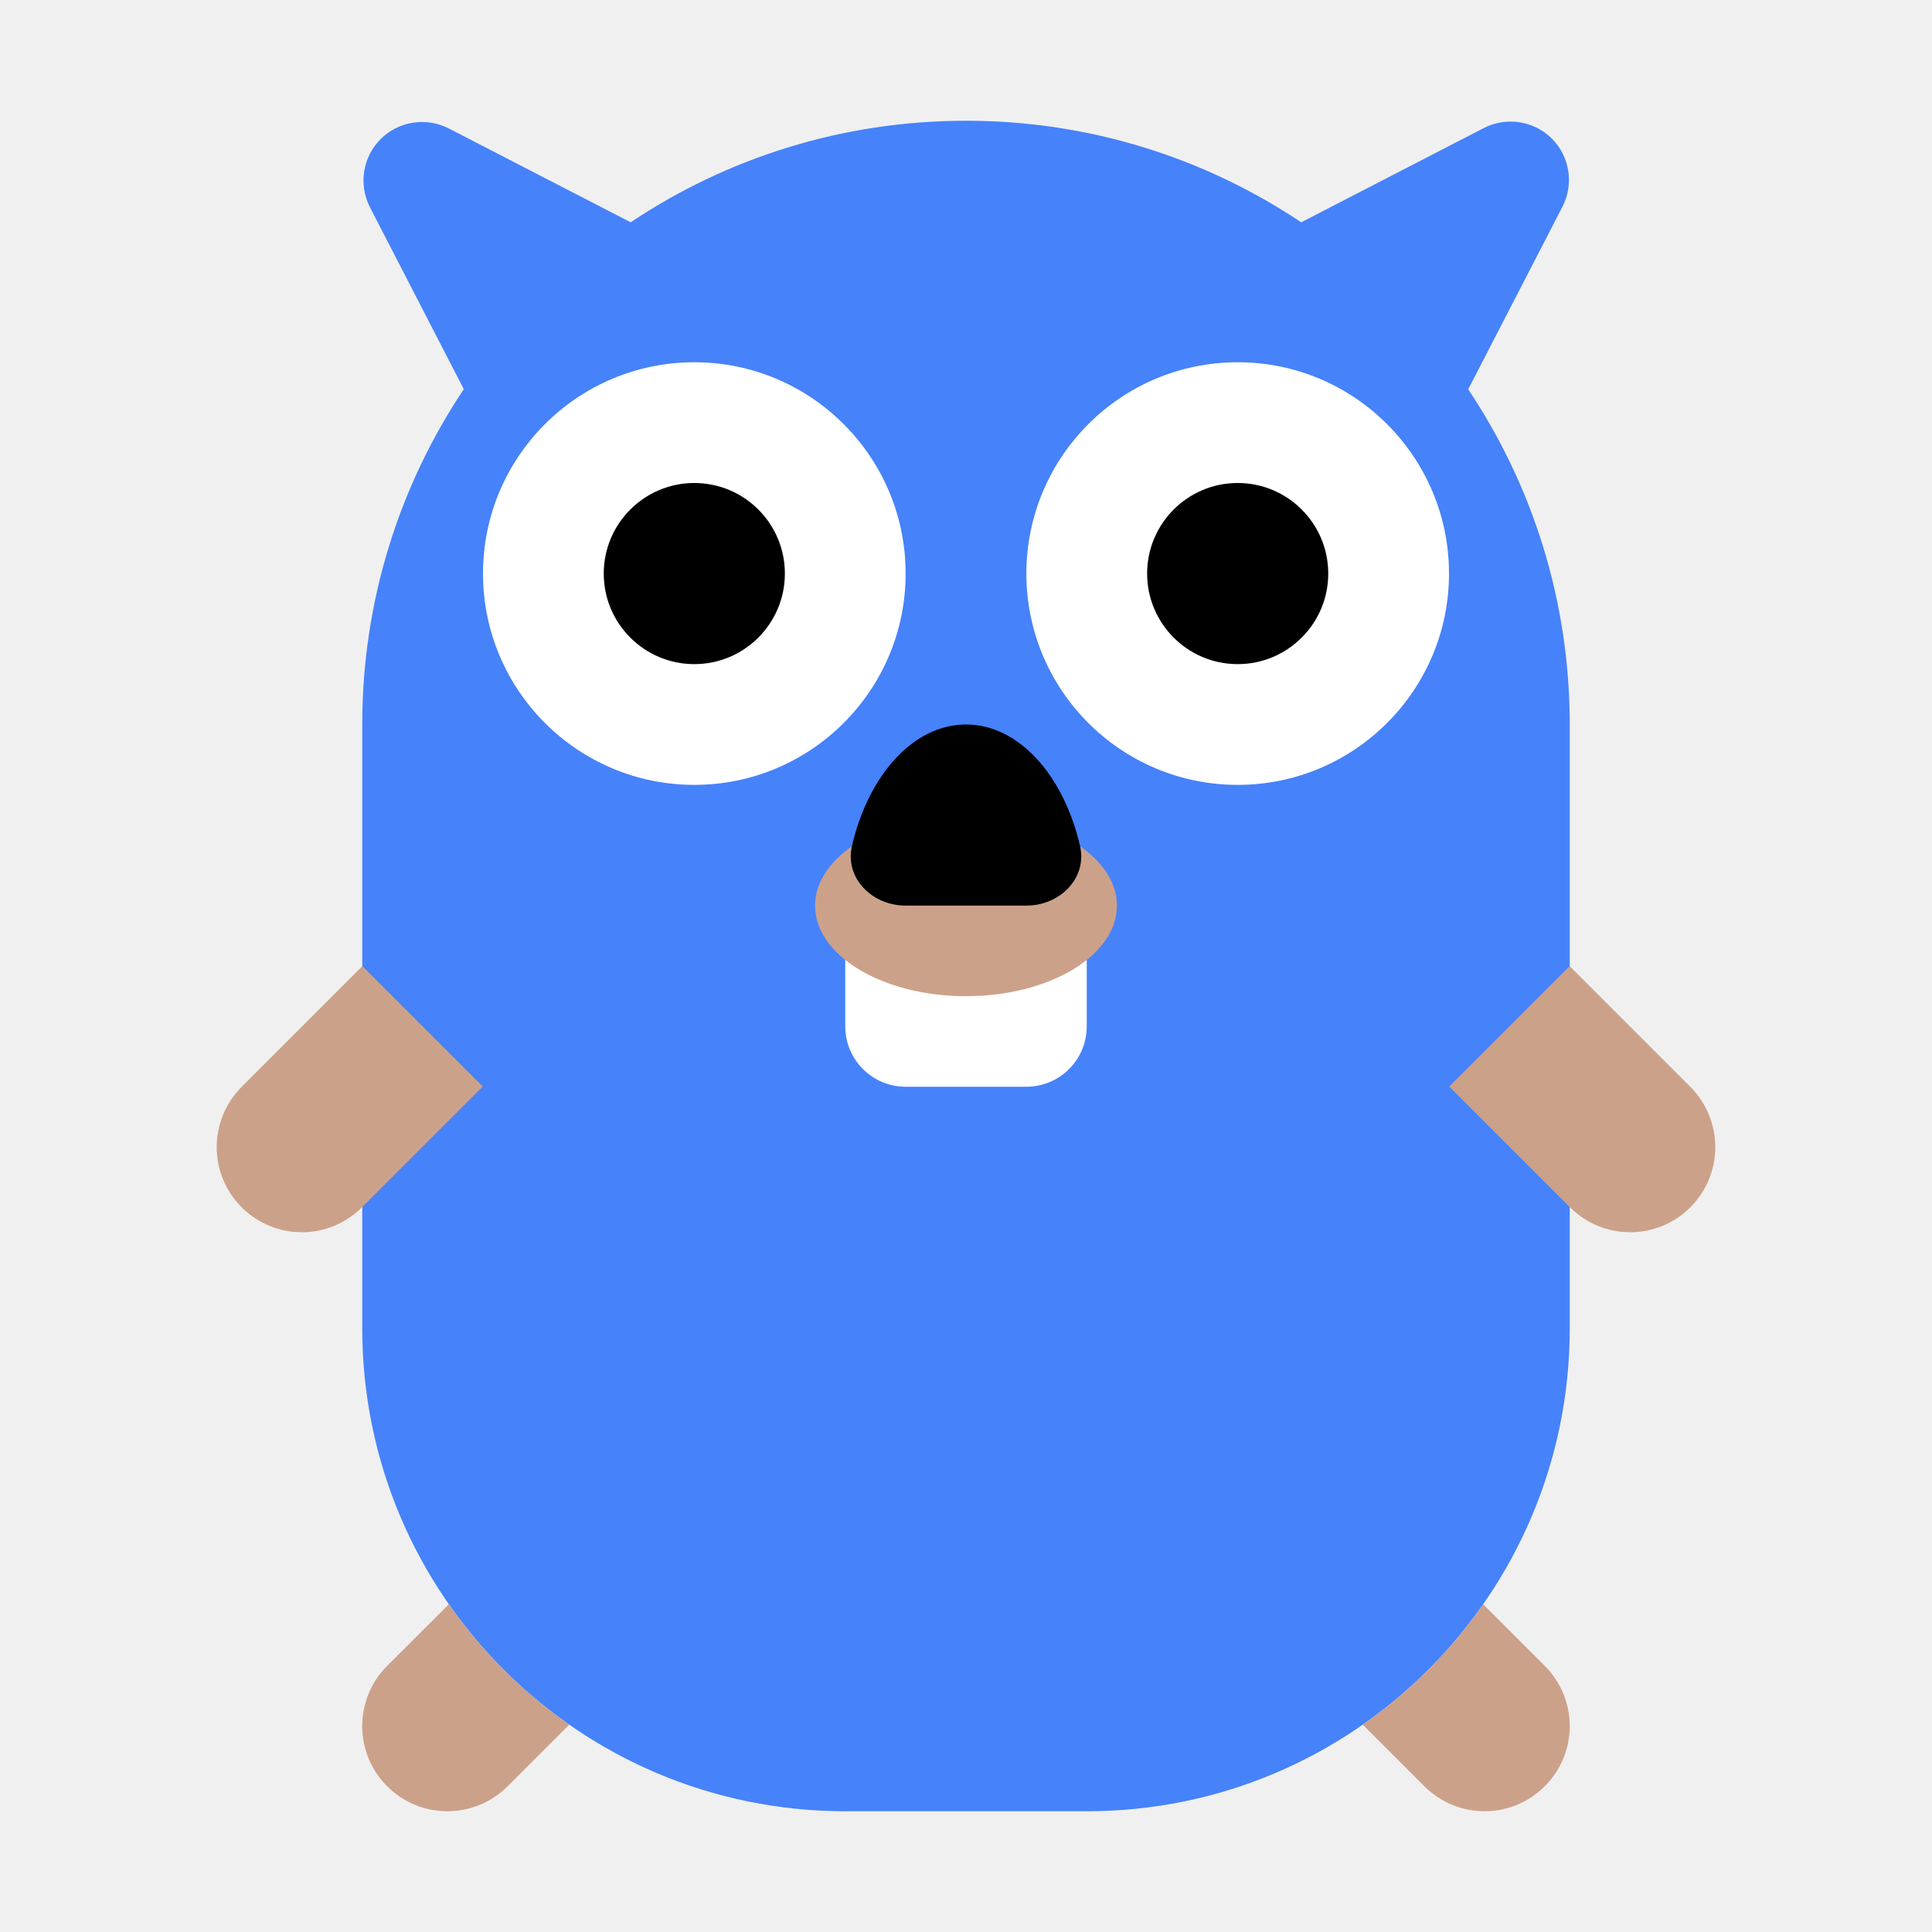
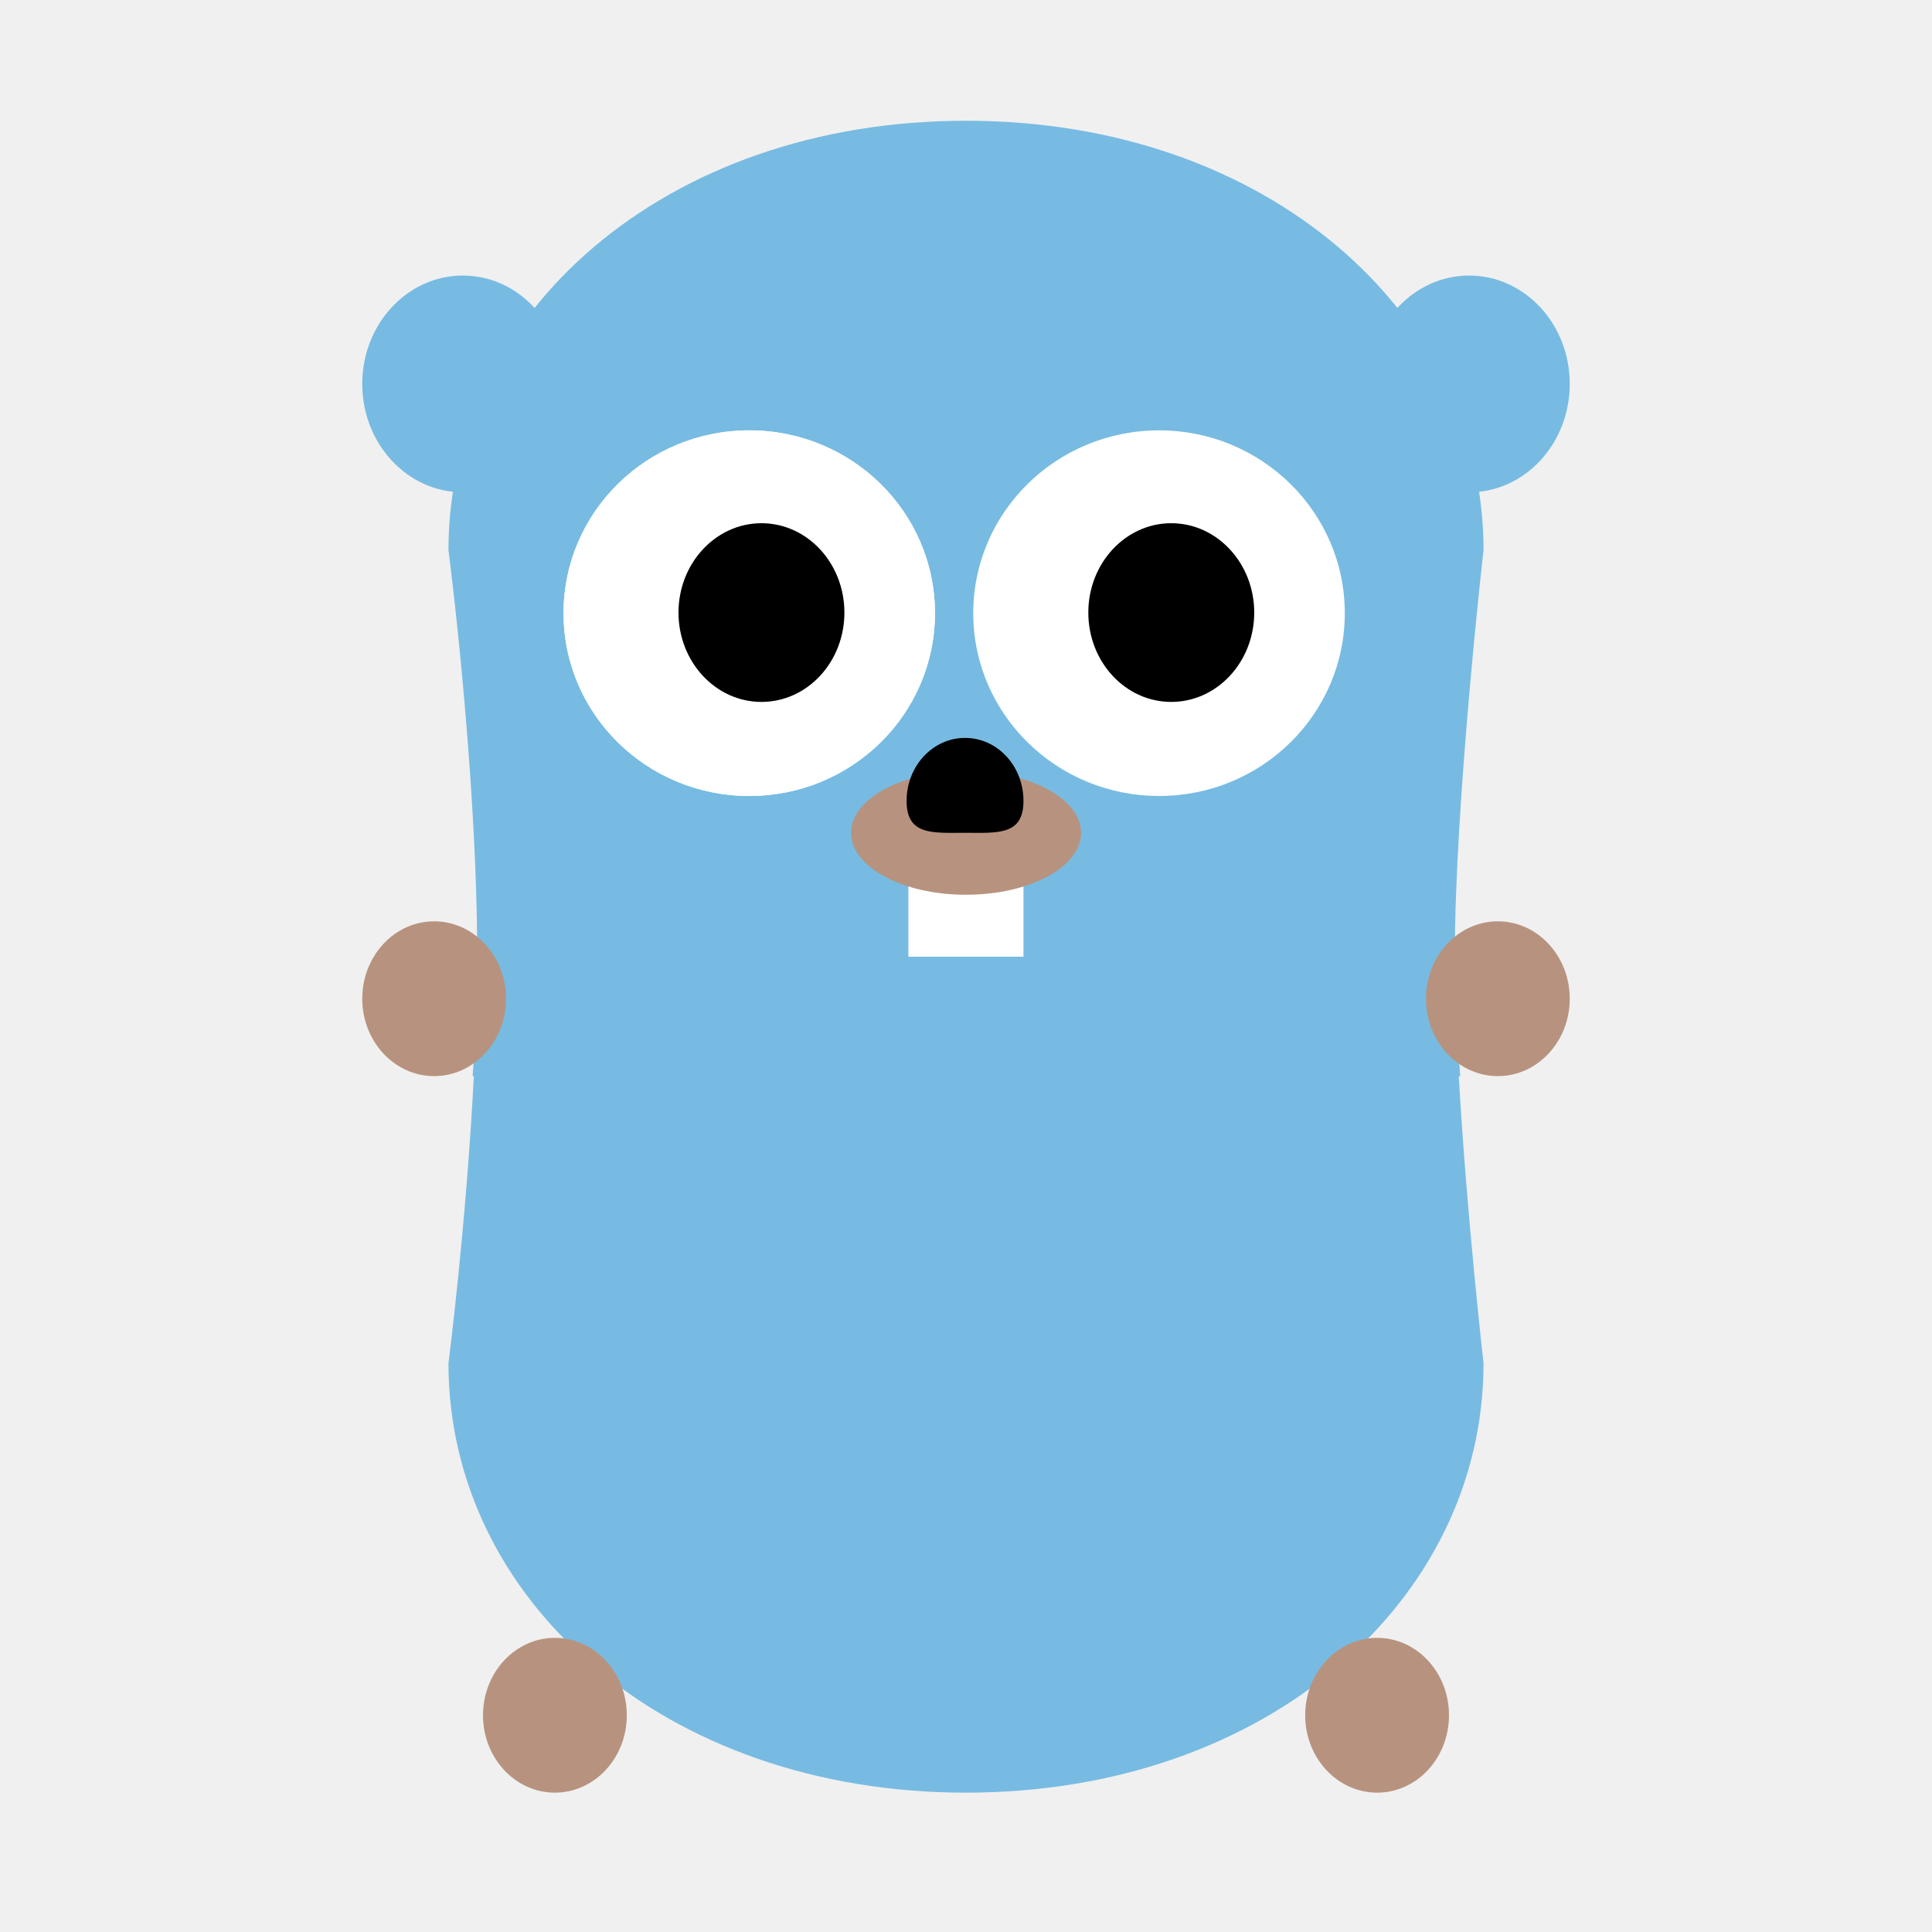
- <svg xmlns="http://www.w3.org/2000/svg" width="16" height="16" viewBox="0 0 16 16" fill="none">
-   <path d="M3.841 3.223C3.31 4.017 3 4.973 3 6V11C3 13.209 4.791 15 7 15H9C11.209 15 13 13.209 13 11V6C13 4.973 12.69 4.018 12.159 3.224L12.939 1.713C13.036 1.525 13.001 1.297 12.852 1.148C12.703 1 12.475 0.964 12.287 1.061L10.776 1.841C9.982 1.31 9.027 1 8 1C6.973 1 6.017 1.31 5.223 1.841L3.717 1.064C3.529 0.968 3.301 1.003 3.152 1.152C3.003 1.301 2.968 1.529 3.064 1.717L3.841 3.223Z" fill="#4682FA" />
-   <path d="M7.5 4.75C7.5 5.716 6.716 6.5 5.75 6.5C4.784 6.5 4 5.716 4 4.75C4 3.784 4.784 3 5.75 3C6.716 3 7.5 3.784 7.5 4.75Z" fill="white" />
-   <path d="M12 4.75C12 5.716 11.216 6.5 10.25 6.5C9.284 6.5 8.5 5.716 8.5 4.75C8.5 3.784 9.284 3 10.25 3C11.216 3 12 3.784 12 4.75Z" fill="white" />
-   <path d="M9 7.5H7V8.5C7 8.776 7.224 9 7.5 9H8.5C8.776 9 9 8.776 9 8.5V7.5Z" fill="white" />
-   <path d="M8 8.25C8.69 8.25 9.25 7.914 9.25 7.5C9.25 7.086 8.69 6.75 8 6.75C7.31 6.75 6.75 7.086 6.75 7.5C6.75 7.914 7.31 8.25 8 8.25Z" fill="#CCA18A" />
-   <path d="M4.714 14.283C4.326 14.012 3.988 13.674 3.717 13.286L3.206 13.796C2.931 14.072 2.931 14.518 3.206 14.793C3.482 15.069 3.928 15.069 4.204 14.793L4.714 14.283Z" fill="#CCA18A" />
-   <path d="M11.286 14.283C11.674 14.012 12.012 13.674 12.283 13.286L12.793 13.796C13.069 14.072 13.069 14.518 12.793 14.793C12.518 15.069 12.072 15.069 11.796 14.793L11.286 14.283Z" fill="#CCA18A" />
-   <path d="M12.002 8.998L13.002 9.998C13.277 10.274 13.723 10.274 13.999 9.998C14.274 9.723 14.274 9.277 13.999 9.001L12.999 8.001L12.002 8.998Z" fill="#CCA18A" />
-   <path d="M2.998 9.998L3.998 8.998L3.001 8.001L2.001 9.001C1.726 9.277 1.726 9.723 2.001 9.998C2.277 10.274 2.723 10.274 2.998 9.998Z" fill="#CCA18A" />
-   <path d="M6.5 4.75C6.5 5.164 6.164 5.5 5.75 5.5C5.336 5.5 5 5.164 5 4.75C5 4.336 5.336 4 5.75 4C6.164 4 6.5 4.336 6.5 4.75Z" fill="black" />
-   <path d="M11 4.75C11 5.164 10.664 5.5 10.25 5.5C9.836 5.5 9.5 5.164 9.5 4.75C9.5 4.336 9.836 4 10.25 4C10.664 4 11 4.336 11 4.75Z" fill="black" />
-   <path d="M8.5 7.5C8.776 7.5 9.007 7.273 8.944 7.004C8.808 6.419 8.436 6 8 6C7.564 6 7.192 6.419 7.056 7.004C6.993 7.273 7.224 7.5 7.5 7.5H8.5Z" fill="black" />
+ <svg xmlns="http://www.w3.org/2000/svg" width="16" height="16" viewBox="0 0 16 16">
+   <g fill="none" fill-rule="evenodd" transform="translate(3 1)">
+     <path fill="#77BBE2" d="M9.093,7.912 C9.068,7.607 9.048,7.276 9.048,6.923 C9.048,5.641 9.286,3.555 9.286,3.555 C9.286,1.6 7.5,0 5,0 C2.5,0 0.714,1.6 0.714,3.555 C0.714,3.555 0.952,5.384 0.952,6.923 C0.952,7.3 0.936,7.622 0.914,7.912 L0.924,7.912 C0.861,9.149 0.714,10.29 0.714,10.29 C0.714,12.246 2.5,13.846 5,13.846 C7.5,13.846 9.286,12.246 9.286,10.29 C9.286,10.29 9.146,9.063 9.081,7.912 L9.093,7.912 Z" />
+     <path fill="#77BBE2" d="M10 2.179C10 2.675 9.627 3.077 9.167 3.077 8.707 3.077 8.333 2.675 8.333 2.179 8.333 1.684 8.707 1.282 9.167 1.282 9.627 1.282 10 1.684 10 2.179M0 2.179C0 2.675.373 3.077.833 3.077 1.293 3.077 1.667 2.675 1.667 2.179 1.667 1.684 1.293 1.282.833 1.282.373 1.282 0 1.684 0 2.179" />
+     <path fill="#FFF" d="M4.743,4.078 C4.743,4.914 4.055,5.592 3.205,5.592 C2.355,5.592 1.667,4.914 1.667,4.078 C1.667,3.242 2.355,2.564 3.205,2.564 C4.055,2.564 4.743,3.242 4.743,4.078" />
+     <path fill="#FFF" d="M4.743,4.078 C4.743,4.914 4.055,5.592 3.205,5.592 C2.355,5.592 1.667,4.914 1.667,4.078 C1.667,3.242 2.355,2.564 3.205,2.564 C4.055,2.564 4.743,3.242 4.743,4.078" />
+     <path fill="#000" d="M3.993,4.073 C3.993,4.482 3.686,4.813 3.306,4.813 C2.927,4.813 2.619,4.482 2.619,4.073 C2.619,3.665 2.927,3.333 3.306,3.333 C3.686,3.333 3.993,3.665 3.993,4.073" />
+     <path fill="#FFF" d="M8.137,4.078 C8.137,4.914 7.449,5.592 6.599,5.592 C5.749,5.592 5.06,4.914 5.06,4.078 C5.06,3.242 5.749,2.564 6.599,2.564 C7.449,2.564 8.137,3.242 8.137,4.078" />
+     <path fill="#000" d="M7.387,4.073 C7.387,4.482 7.079,4.813 6.7,4.813 C6.32,4.813 6.013,4.482 6.013,4.073 C6.013,3.665 6.32,3.333 6.7,3.333 C7.079,3.333 7.387,3.665 7.387,4.073" />
+     <polygon fill="#FFF" points="4.523 6.923 5.476 6.923 5.476 6.154 4.523 6.154" />
+     <path fill="#B7937F" d="M5.953,5.897 C5.953,6.181 5.526,6.41 5,6.41 C4.474,6.41 4.048,6.181 4.048,5.897 C4.048,5.614 4.474,5.385 5,5.385 C5.526,5.385 5.953,5.614 5.953,5.897" />
+     <path fill="#000" d="M5.476,5.633 C5.476,5.921 5.26,5.897 4.992,5.897 C4.725,5.897 4.508,5.921 4.508,5.633 C4.508,5.344 4.725,5.111 4.992,5.111 C5.26,5.111 5.476,5.344 5.476,5.633" />
+     <path fill="#B7937F" fill-rule="nonzero" d="M10,1.271 C10,1.625 9.733,1.912 9.405,1.912 C9.076,1.912 8.809,1.625 8.809,1.271 C8.809,0.917 9.076,0.63 9.405,0.63 C9.733,0.63 10,0.917 10,1.271 M1.191,1.271 C1.191,1.625 0.924,1.912 0.595,1.912 C0.267,1.912 -0,1.625 -0,1.271 C-0,0.917 0.267,0.63 0.595,0.63 C0.924,0.63 1.191,0.917 1.191,1.271 M9,7.205 C9,7.559 8.734,7.846 8.405,7.846 C8.076,7.846 7.809,7.559 7.809,7.205 C7.809,6.851 8.076,6.564 8.405,6.564 C8.734,6.564 9,6.851 9,7.205 M2.191,7.205 C2.191,7.559 1.924,7.846 1.595,7.846 C1.267,7.846 1,7.559 1,7.205 C1,6.851 1.267,6.564 1.595,6.564 C1.924,6.564 2.191,6.851 2.191,7.205" transform="translate(0 6)" />
+   </g>
</svg>
